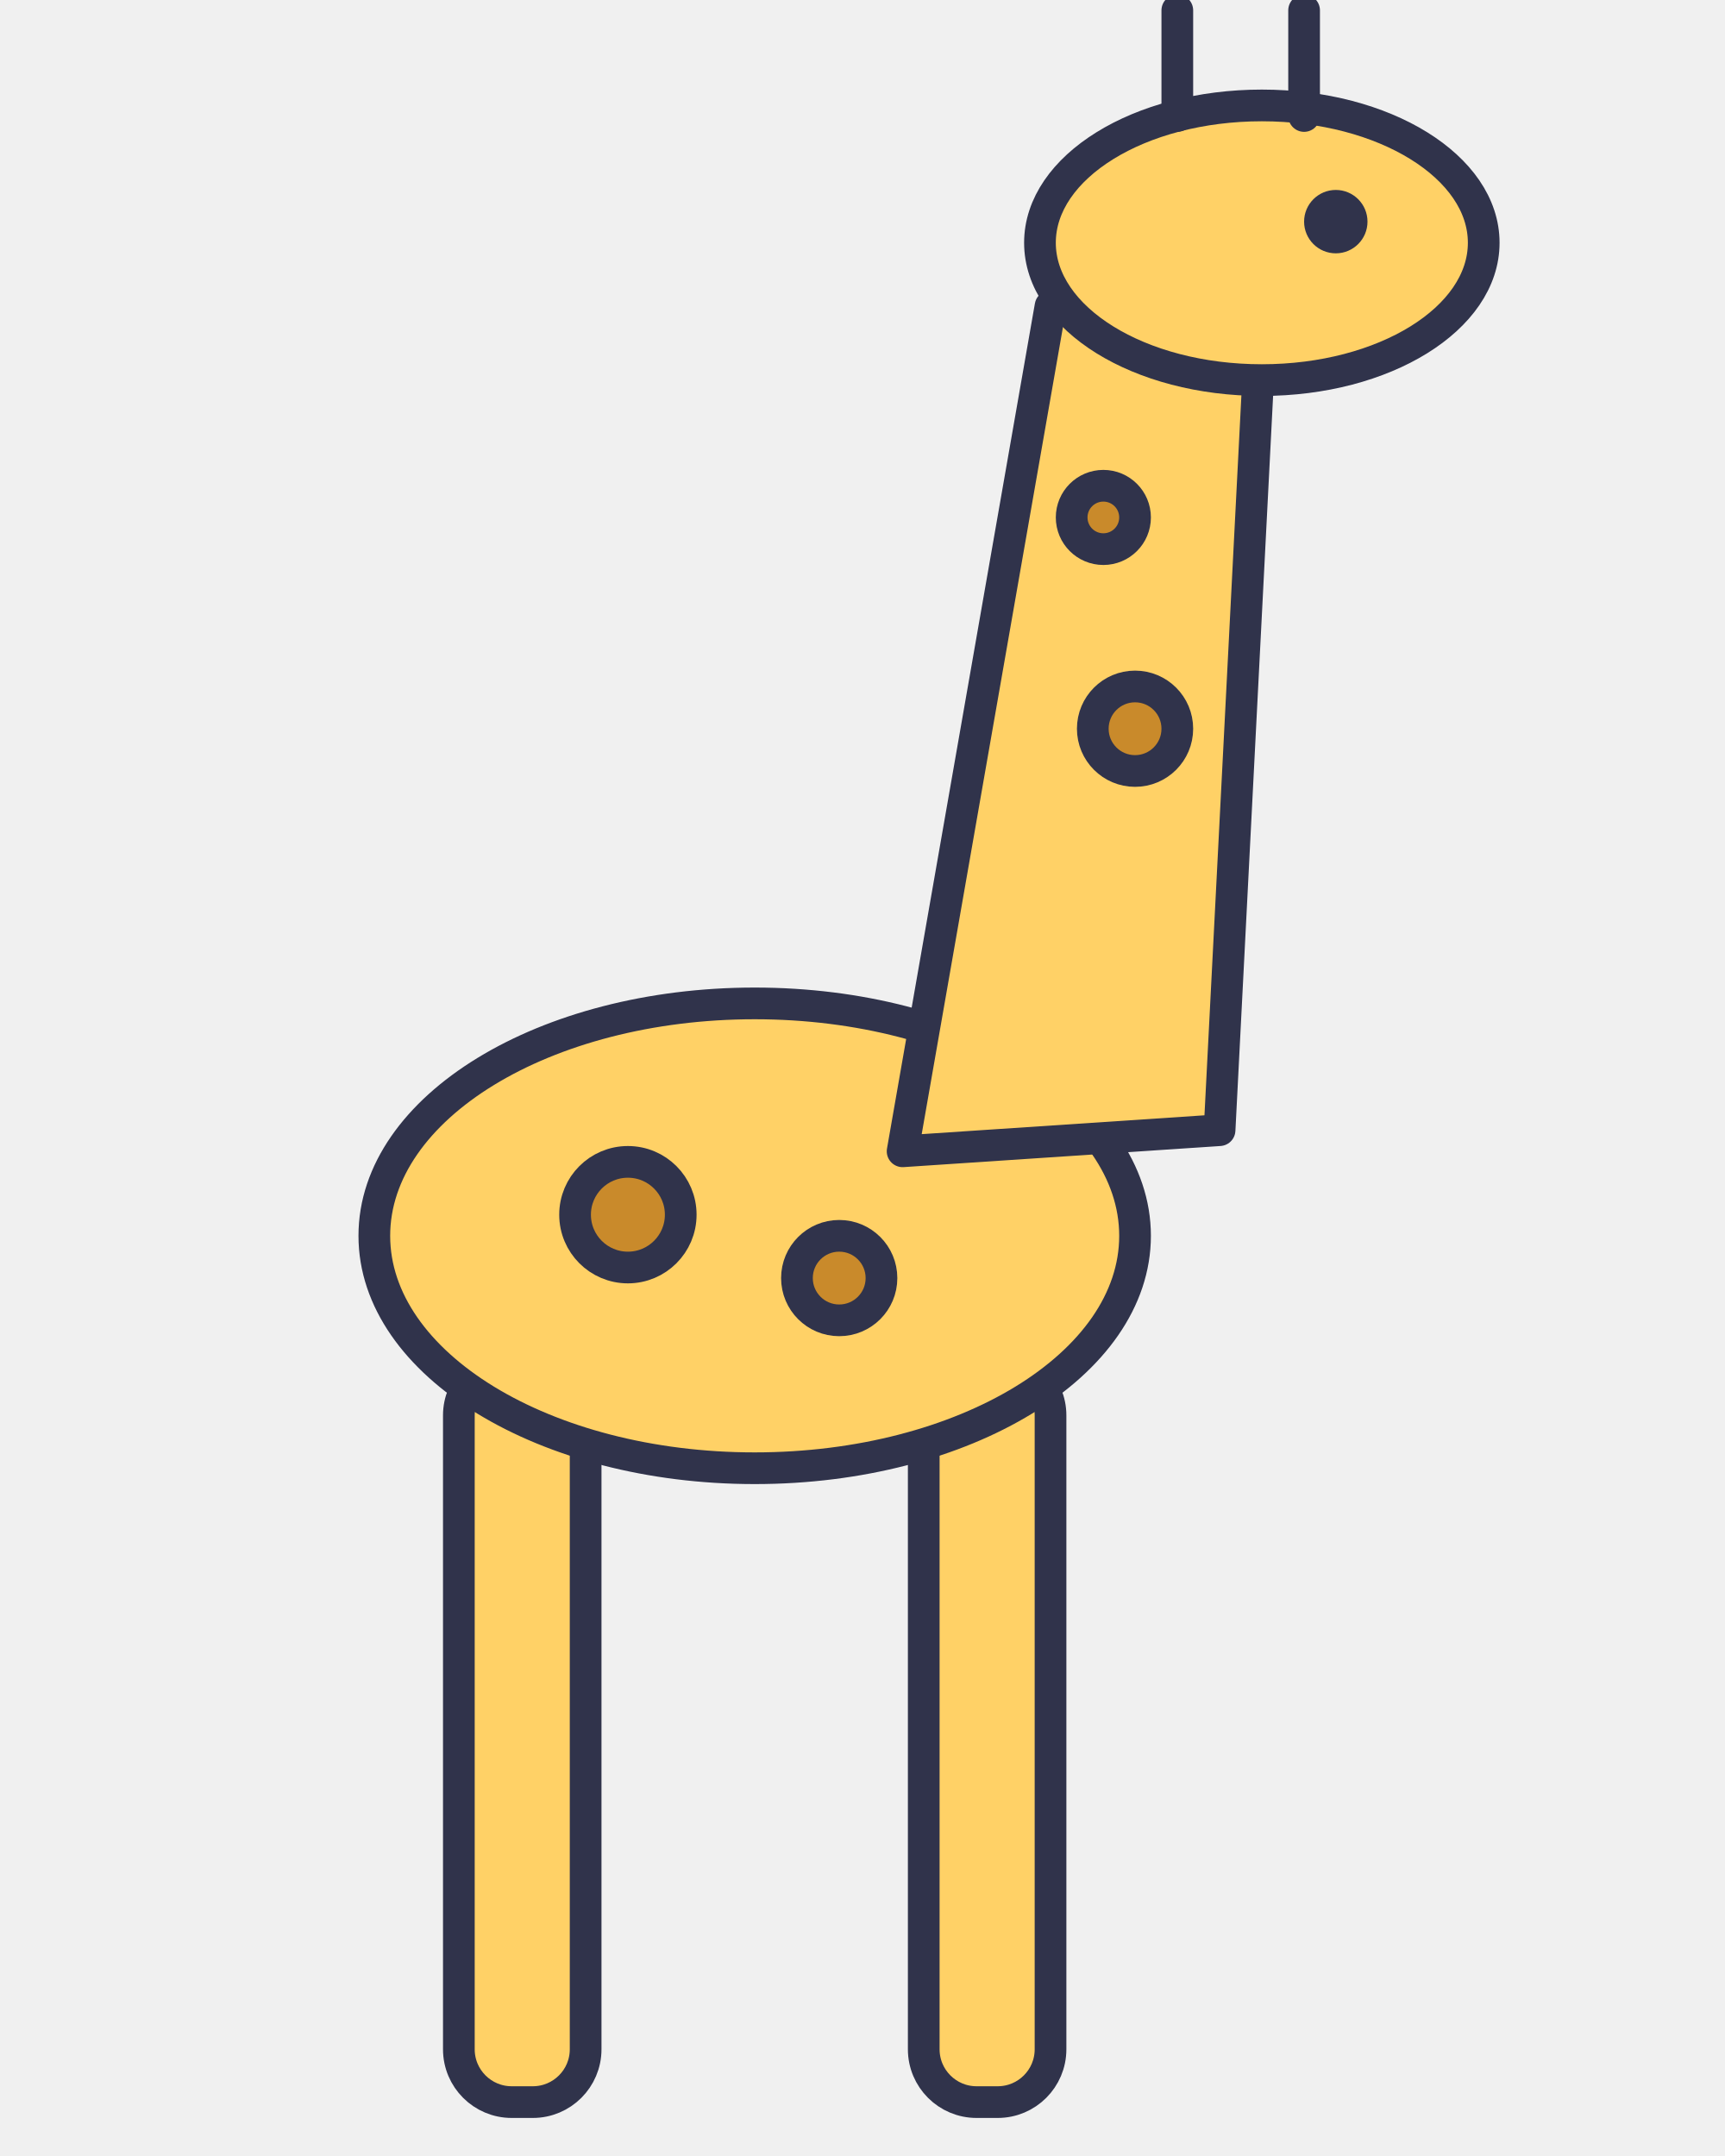
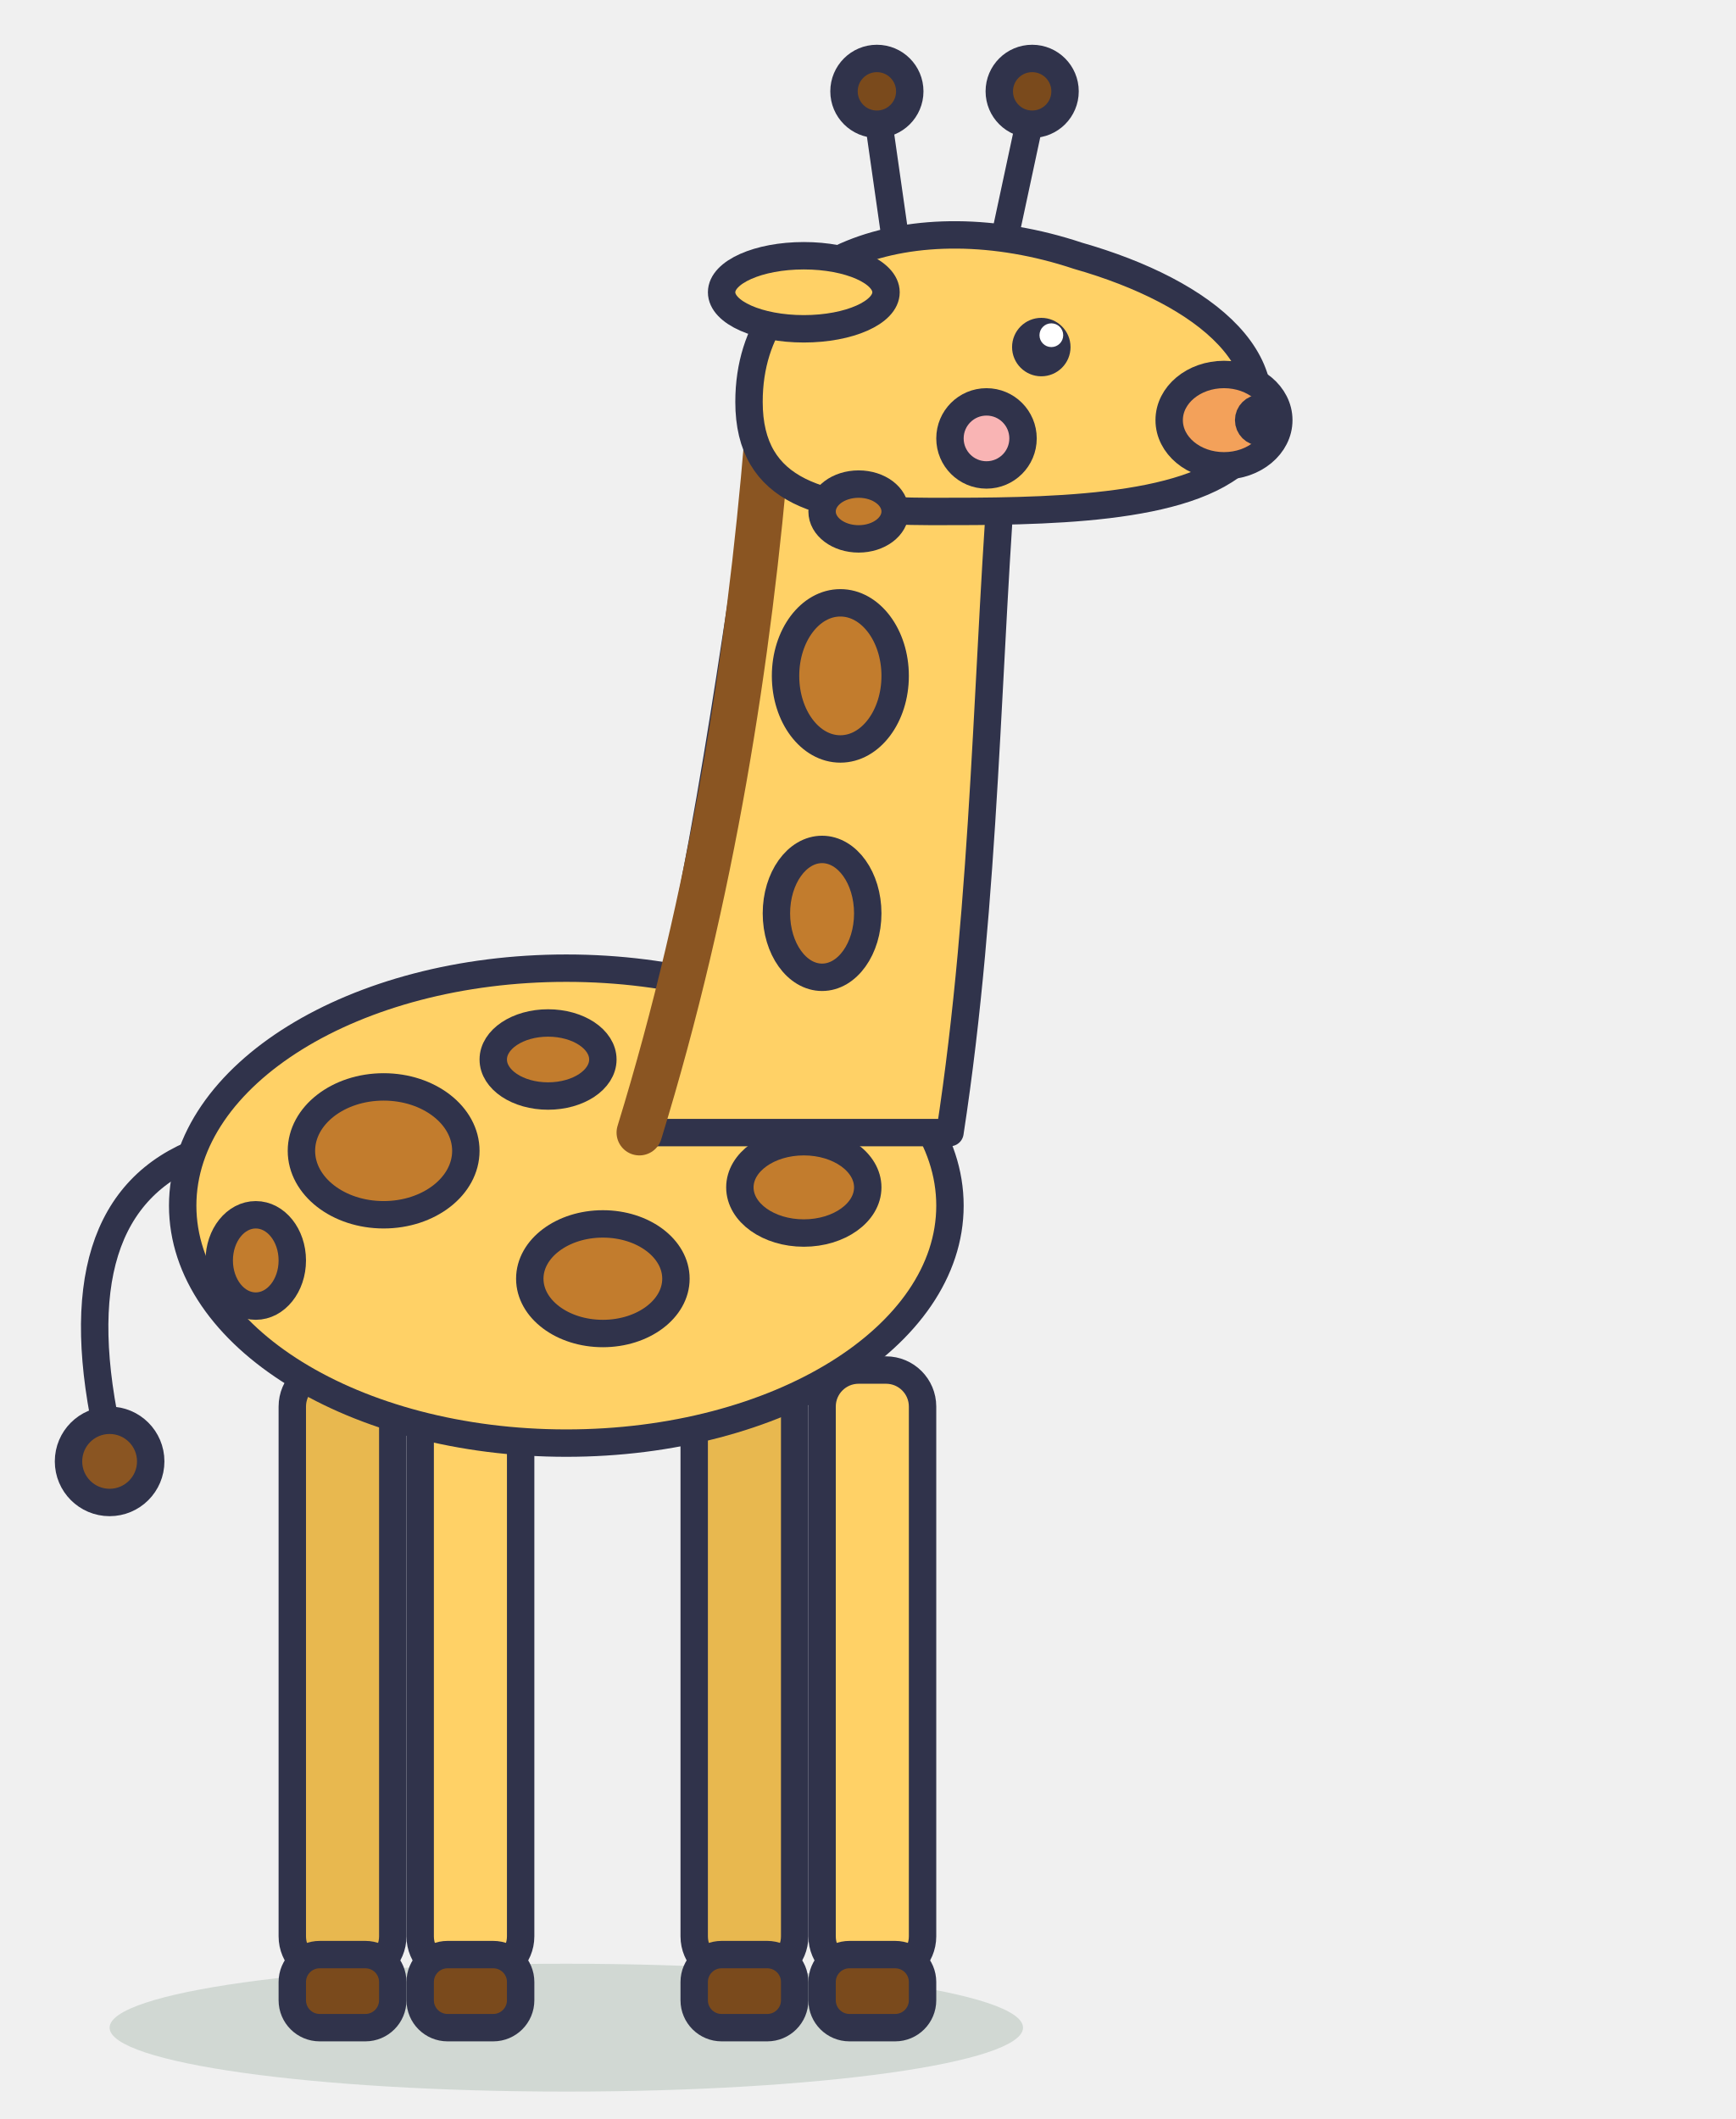
- <svg xmlns="http://www.w3.org/2000/svg" viewBox="0 0 160 200">
-   <g transform="translate(70 195) scale(0.98)">
-     <rect x="-28" y="-70" width="12" height="70" rx="5" fill="#ffd166" stroke="#30334b" stroke-width="3" stroke-linejoin="round" stroke-linecap="round" />
-     <rect x="16" y="-70" width="12" height="70" rx="5" fill="#ffd166" stroke="#30334b" stroke-width="3" stroke-linejoin="round" stroke-linecap="round" />
-     <ellipse cx="0" cy="-82" rx="36" ry="22" fill="#ffd166" stroke="#30334b" stroke-width="3" stroke-linejoin="round" stroke-linecap="round" />
-     <path d="M14,-90L28,-170L48,-170L44,-92Z" fill="#ffd166" stroke="#30334b" stroke-width="3" stroke-linejoin="round" stroke-linecap="round" />
-     <ellipse cx="48" cy="-176" rx="21" ry="13" fill="#ffd166" stroke="#30334b" stroke-width="3" stroke-linejoin="round" stroke-linecap="round" />
-     <path d="M40,-188v-10M52,-188v-10" fill="none" stroke="#30334b" stroke-width="3" stroke-linejoin="round" stroke-linecap="round" />
-     <circle cx="55" cy="-178" r="3" fill="#30334b" />
-     <ellipse cx="-12" cy="-84" rx="5" ry="5" fill="#c98a2b" stroke="#30334b" stroke-width="3" stroke-linejoin="round" stroke-linecap="round" />
-     <ellipse cx="8" cy="-78" rx="4" ry="4" fill="#c98a2b" stroke="#30334b" stroke-width="3" stroke-linejoin="round" stroke-linecap="round" />
-     <ellipse cx="36" cy="-130" rx="4" ry="4" fill="#c98a2b" stroke="#30334b" stroke-width="3" stroke-linejoin="round" stroke-linecap="round" />
-     <ellipse cx="33" cy="-150" rx="3" ry="3" fill="#c98a2b" stroke="#30334b" stroke-width="3" stroke-linejoin="round" stroke-linecap="round" />
-   </g>
+ <svg xmlns="http://www.w3.org/2000/svg" viewBox="-62 -222 190 232">
+   <ellipse cx="0" cy="0" rx="50" ry="7" fill="#2a5a3c" opacity=".16" />
+   <path d="M-40,-96q-16,6-10,32" fill="none" stroke="#30334b" stroke-width="3" stroke-linejoin="round" stroke-linecap="round" />
+   <ellipse cx="-50" cy="-62" rx="4.5" ry="4.5" fill="#8a5522" stroke="#30334b" stroke-width="3" stroke-linejoin="round" stroke-linecap="round" />
+   <rect x="-30" y="-72" width="11" height="66" rx="4" fill="#e8b84f" stroke="#30334b" stroke-width="3" stroke-linejoin="round" stroke-linecap="round" />
+   <rect x="-30" y="-8" width="11" height="8" rx="3" fill="#7a4a1c" stroke="#30334b" stroke-width="3" stroke-linejoin="round" stroke-linecap="round" />
+   <rect x="14" y="-72" width="11" height="66" rx="4" fill="#e8b84f" stroke="#30334b" stroke-width="3" stroke-linejoin="round" stroke-linecap="round" />
+   <rect x="14" y="-8" width="11" height="8" rx="3" fill="#7a4a1c" stroke="#30334b" stroke-width="3" stroke-linejoin="round" stroke-linecap="round" />
+   <rect x="-16" y="-72" width="11" height="66" rx="4" fill="#ffd166" stroke="#30334b" stroke-width="3" stroke-linejoin="round" stroke-linecap="round" />
+   <rect x="-16" y="-8" width="11" height="8" rx="3" fill="#7a4a1c" stroke="#30334b" stroke-width="3" stroke-linejoin="round" stroke-linecap="round" />
+   <rect x="28" y="-72" width="11" height="66" rx="4" fill="#ffd166" stroke="#30334b" stroke-width="3" stroke-linejoin="round" stroke-linecap="round" />
+   <rect x="28" y="-8" width="11" height="8" rx="3" fill="#7a4a1c" stroke="#30334b" stroke-width="3" stroke-linejoin="round" stroke-linecap="round" />
+   <ellipse cx="0" cy="-90" rx="42" ry="26" fill="#ffd166" stroke="#30334b" stroke-width="3" stroke-linejoin="round" stroke-linecap="round" />
+   <path d="M8,-98C16,-130 18,-150 22,-174L48,-174C46,-150 46,-124 42,-98Z" fill="#ffd166" stroke="#30334b" stroke-width="3" stroke-linejoin="round" stroke-linecap="round" />
+   <path d="M22,-174C20,-150 16,-124 8,-98" fill="none" stroke="#8a5522" stroke-width="5" stroke-linejoin="round" stroke-linecap="round" />
+   <path d="M20,-178C20,-194 38,-200 56,-194C70,-190 80,-182 74,-172C68,-166 52,-166 40,-166C28,-166 20,-168 20,-178Z" fill="#ffd166" stroke="#30334b" stroke-width="3" stroke-linejoin="round" stroke-linecap="round" />
+   <ellipse cx="72" cy="-176" rx="6" ry="5" fill="#f3a15a" stroke="#30334b" stroke-width="3" stroke-linejoin="round" stroke-linecap="round" />
+   <ellipse cx="26" cy="-190" rx="9" ry="4" fill="#ffd166" stroke="#30334b" stroke-width="3" stroke-linejoin="round" stroke-linecap="round" />
+   <path d="M36,-196l-2,-14" fill="none" stroke="#30334b" stroke-width="3" stroke-linejoin="round" stroke-linecap="round" />
+   <ellipse cx="34" cy="-212" rx="3.6" ry="3.6" fill="#7a4a1c" stroke="#30334b" stroke-width="3" stroke-linejoin="round" stroke-linecap="round" />
+   <path d="M48,-196l3,-14" fill="none" stroke="#30334b" stroke-width="3" stroke-linejoin="round" stroke-linecap="round" />
+   <ellipse cx="51" cy="-212" rx="3.6" ry="3.6" fill="#7a4a1c" stroke="#30334b" stroke-width="3" stroke-linejoin="round" stroke-linecap="round" />
+   <ellipse cx="-20" cy="-96" rx="9" ry="7" fill="#c27c2d" stroke="#30334b" stroke-width="3" stroke-linejoin="round" stroke-linecap="round" />
+   <ellipse cx="4" cy="-82" rx="8" ry="6" fill="#c27c2d" stroke="#30334b" stroke-width="3" stroke-linejoin="round" stroke-linecap="round" />
+   <ellipse cx="-2" cy="-106" rx="6" ry="4" fill="#c27c2d" stroke="#30334b" stroke-width="3" stroke-linejoin="round" stroke-linecap="round" />
+   <ellipse cx="26" cy="-92" rx="7" ry="5" fill="#c27c2d" stroke="#30334b" stroke-width="3" stroke-linejoin="round" stroke-linecap="round" />
+   <ellipse cx="-34" cy="-84" rx="4" ry="5" fill="#c27c2d" stroke="#30334b" stroke-width="3" stroke-linejoin="round" stroke-linecap="round" />
+   <ellipse cx="30" cy="-148" rx="6" ry="8" fill="#c27c2d" stroke="#30334b" stroke-width="3" stroke-linejoin="round" stroke-linecap="round" />
+   <ellipse cx="28" cy="-122" rx="5" ry="7" fill="#c27c2d" stroke="#30334b" stroke-width="3" stroke-linejoin="round" stroke-linecap="round" />
+   <ellipse cx="32" cy="-166" rx="4" ry="3" fill="#c27c2d" stroke="#30334b" stroke-width="3" stroke-linejoin="round" stroke-linecap="round" />
+   <circle cx="52" cy="-184" r="3.2" fill="#30334b" />
+   <circle cx="53.1" cy="-185.3" r="1.3" fill="#fff" />
+   <ellipse cx="76" cy="-176" rx="1.3" ry="1.3" fill="#30334b" stroke="#30334b" stroke-width="3" stroke-linejoin="round" stroke-linecap="round" />
+   <ellipse cx="46" cy="-174" rx="4" ry="4" fill="#f9b4b4" stroke="#30334b" stroke-width="3" stroke-linejoin="round" stroke-linecap="round" />
</svg>
